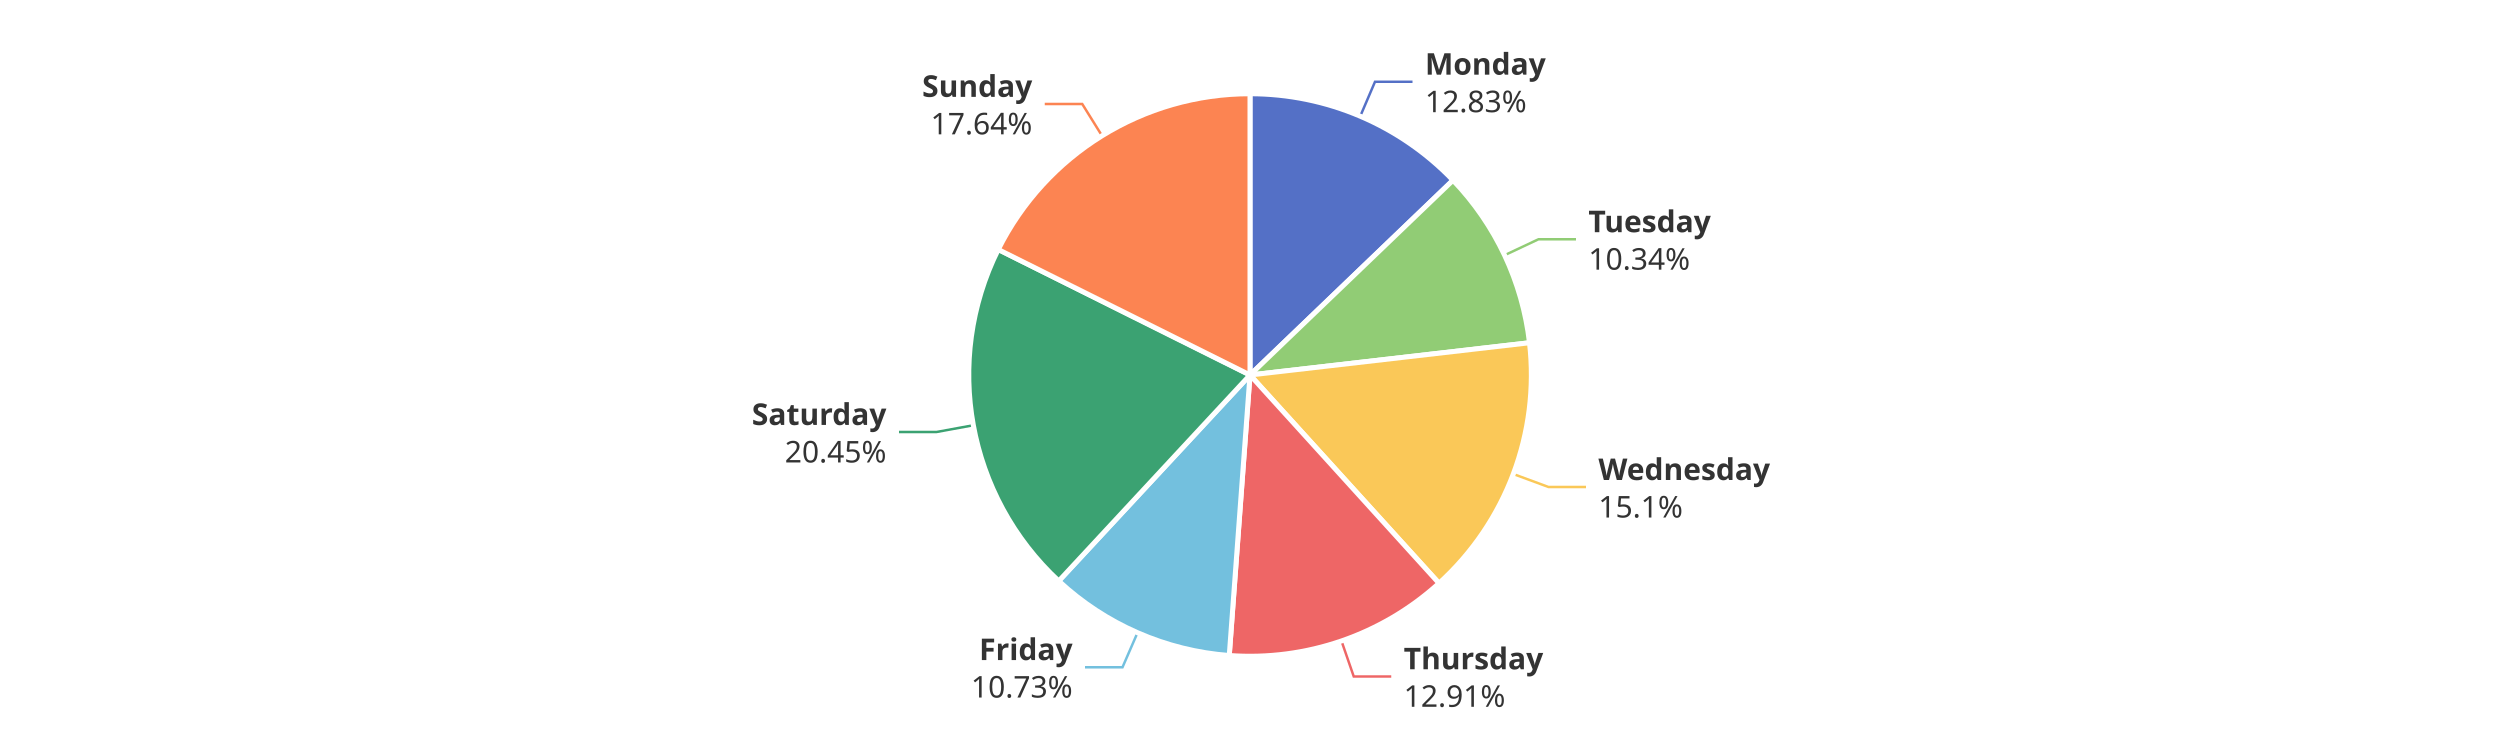
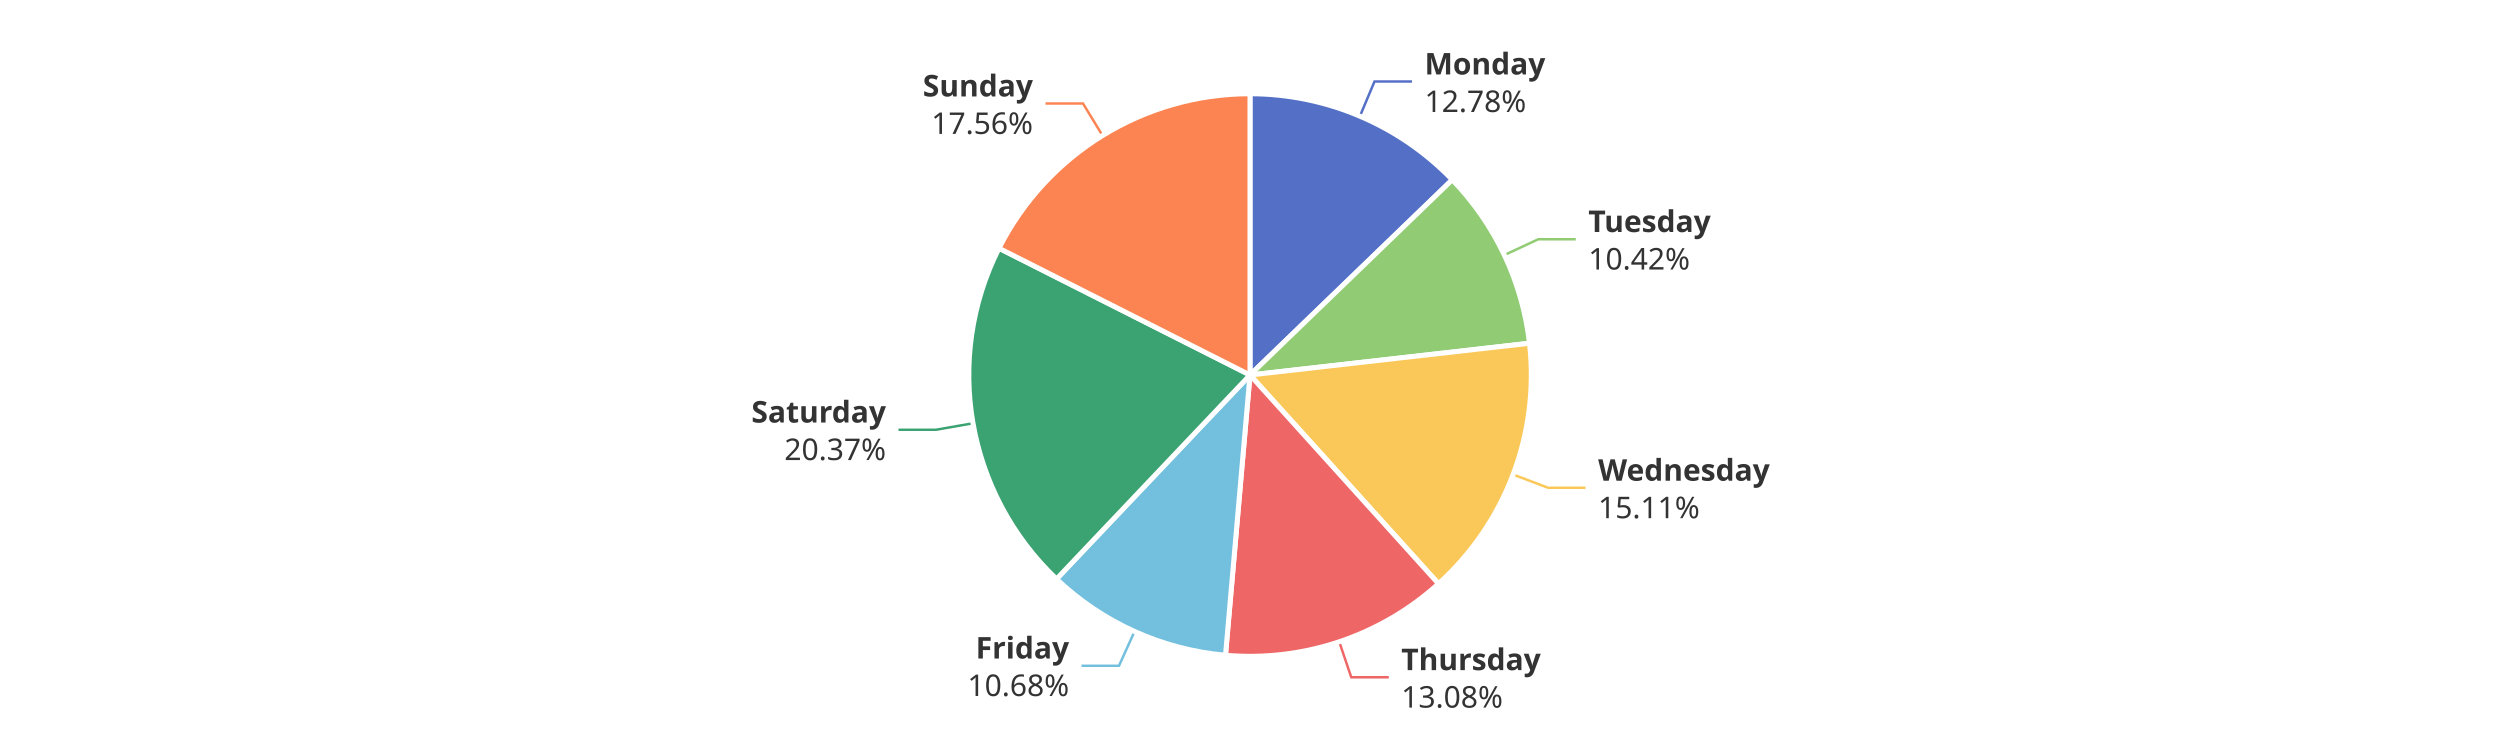
<svg xmlns="http://www.w3.org/2000/svg" width="1000" height="300" version="1.1" baseProfile="full" viewBox="0 0 1000 300">
  <rect width="1000" height="300" x="0" y="0" id="0" fill="#ffffff" />
-   <polyline points="544.1 46.5 550 32.7 565 32.7" fill="none" stroke="#5470c6" />
-   <polyline points="601.8 102.1 615.4 95.7 630.4 95.7" fill="none" stroke="#91cc75" />
-   <polyline points="605.3 189.6 619.4 194.8 634.4 194.8" fill="none" stroke="#fac858" />
-   <polyline points="536.6 256.4 541.5 270.6 556.5 270.6" fill="none" stroke="#ee6666" />
-   <polyline points="455 253.1 449 266.9 434 266.9" fill="none" stroke="#73c0de" />
-   <polyline points="389.3 170.1 374.6 172.8 359.6 172.8" fill="none" stroke="#3ba272" />
-   <polyline points="440.8 54.3 432.9 41.6 417.9 41.6" fill="none" stroke="#fc8452" />
-   <path d="M500 37.5A112.5 112.5 0 0 1 581.2 72.1L500 150Z" fill="#5470c6" stroke="#fff" stroke-width="2" stroke-linejoin="round" />
-   <path d="M581.2 72.1A112.5 112.5 0 0 1 611.8 137.1L500 150Z" fill="#91cc75" stroke="#fff" stroke-width="2" stroke-linejoin="round" />
-   <path d="M611.8 137.1A112.5 112.5 0 0 1 575.6 233.3L500 150Z" fill="#fac858" stroke="#fff" stroke-width="2" stroke-linejoin="round" />
-   <path d="M575.6 233.3A112.5 112.5 0 0 1 491.7 262.2L500 150Z" fill="#ee6666" stroke="#fff" stroke-width="2" stroke-linejoin="round" />
-   <path d="M491.7 262.2A112.5 112.5 0 0 1 423.5 232.4L500 150Z" fill="#73c0de" stroke="#fff" stroke-width="2" stroke-linejoin="round" />
-   <path d="M423.5 232.4A112.5 112.5 0 0 1 399.3 99.8L500 150Z" fill="#3ba272" stroke="#fff" stroke-width="2" stroke-linejoin="round" />
-   <path d="M399.3 99.8A112.5 112.5 0 0 1 500 37.5L500 150Z" fill="#fc8452" stroke="#fff" stroke-width="2" stroke-linejoin="round" />
-   <path d="M0 -15l42.8 0l0 30l-42.8 0Z" transform="translate(570.0107 32.7175)" fill="none" />
-   <text dominant-baseline="central" text-anchor="start" style="font-size:12px;font-family:sans-serif;font-weight:bold;" y="-7.5" transform="translate(570.0107 32.7175)" fill="#333" stroke="rgb(255,255,255)" stroke-width="2" paint-order="stroke" stroke-miterlimit="2">Monday</text>
-   <text dominant-baseline="central" text-anchor="start" style="font-size:12px;font-family:sans-serif;" y="7.5" transform="translate(570.0107 32.7175)" fill="#333" stroke="rgb(255,255,255)" stroke-width="2" paint-order="stroke" stroke-miterlimit="2">12.83%</text>
-   <path d="M0 -15l46.2 0l0 30l-46.2 0Z" transform="translate(635.3654 95.7131)" fill="none" />
-   <text dominant-baseline="central" text-anchor="start" style="font-size:12px;font-family:sans-serif;font-weight:bold;" y="-7.5" transform="translate(635.3654 95.7131)" fill="#333" stroke="rgb(255,255,255)" stroke-width="2" paint-order="stroke" stroke-miterlimit="2">Tuesday</text>
-   <text dominant-baseline="central" text-anchor="start" style="font-size:12px;font-family:sans-serif;" y="7.5" transform="translate(635.3654 95.7131)" fill="#333" stroke="rgb(255,255,255)" stroke-width="2" paint-order="stroke" stroke-miterlimit="2">10.34%</text>
-   <path d="M0 -15l63.6 0l0 30l-63.6 0Z" transform="translate(639.3539 194.8431)" fill="none" />
-   <text dominant-baseline="central" text-anchor="start" style="font-size:12px;font-family:sans-serif;font-weight:bold;" y="-7.5" transform="translate(639.3539 194.8431)" fill="#333" stroke="rgb(255,255,255)" stroke-width="2" paint-order="stroke" stroke-miterlimit="2">Wednesday</text>
-   <text dominant-baseline="central" text-anchor="start" style="font-size:12px;font-family:sans-serif;" y="7.5" transform="translate(639.3539 194.8431)" fill="#333" stroke="rgb(255,255,255)" stroke-width="2" paint-order="stroke" stroke-miterlimit="2">15.1%</text>
-   <path d="M0 -15l50.2 0l0 30l-50.2 0Z" transform="translate(561.4889 270.5609)" fill="none" />
-   <text dominant-baseline="central" text-anchor="start" style="font-size:12px;font-family:sans-serif;font-weight:bold;" y="-7.5" transform="translate(561.4889 270.5609)" fill="#333" stroke="rgb(255,255,255)" stroke-width="2" paint-order="stroke" stroke-miterlimit="2">Thursday</text>
-   <text dominant-baseline="central" text-anchor="start" style="font-size:12px;font-family:sans-serif;" y="7.5" transform="translate(561.4889 270.5609)" fill="#333" stroke="rgb(255,255,255)" stroke-width="2" paint-order="stroke" stroke-miterlimit="2">12.91%</text>
-   <path d="M-40.9 -15l40.9 0l0 30l-40.9 0Z" transform="translate(429.033 266.8701)" fill="none" />
-   <text dominant-baseline="central" text-anchor="end" style="font-size:12px;font-family:sans-serif;font-weight:bold;" y="-7.5" transform="translate(429.033 266.8701)" fill="#333" stroke="rgb(255,255,255)" stroke-width="2" paint-order="stroke" stroke-miterlimit="2">Friday</text>
-   <text dominant-baseline="central" text-anchor="end" style="font-size:12px;font-family:sans-serif;" y="7.5" transform="translate(429.033 266.8701)" fill="#333" stroke="rgb(255,255,255)" stroke-width="2" paint-order="stroke" stroke-miterlimit="2">10.73%</text>
-   <path d="M-48.2 -15l48.2 0l0 30l-48.2 0Z" transform="translate(354.5602 172.8279)" fill="none" />
-   <text dominant-baseline="central" text-anchor="end" style="font-size:12px;font-family:sans-serif;font-weight:bold;" y="-7.5" transform="translate(354.5602 172.8279)" fill="#333" stroke="rgb(255,255,255)" stroke-width="2" paint-order="stroke" stroke-miterlimit="2">Saturday</text>
-   <text dominant-baseline="central" text-anchor="end" style="font-size:12px;font-family:sans-serif;" y="7.5" transform="translate(354.5602 172.8279)" fill="#333" stroke="rgb(255,255,255)" stroke-width="2" paint-order="stroke" stroke-miterlimit="2">20.45%</text>
-   <path d="M-40.9 -15l40.9 0l0 30l-40.9 0Z" transform="translate(412.9039 41.5824)" fill="none" />
-   <text dominant-baseline="central" text-anchor="end" style="font-size:12px;font-family:sans-serif;font-weight:bold;" y="-7.5" transform="translate(412.9039 41.5824)" fill="#333" stroke="rgb(255,255,255)" stroke-width="2" paint-order="stroke" stroke-miterlimit="2">Sunday</text>
-   <text dominant-baseline="central" text-anchor="end" style="font-size:12px;font-family:sans-serif;" y="7.5" transform="translate(412.9039 41.5824)" fill="#333" stroke="rgb(255,255,255)" stroke-width="2" paint-order="stroke" stroke-miterlimit="2">17.64%</text>
+   <polyline points="544 46.4 549.8 32.6 564.8 32.6" fill="none" stroke="#5470c6" />
+   <polyline points="601.8 102 615.3 95.7 630.3 95.7" fill="none" stroke="#91cc75" />
+   <polyline points="605.2 189.8 619.2 195.1 634.2 195.1" fill="none" stroke="#fac858" />
+   <polyline points="535.7 256.7 540.5 270.9 555.5 270.9" fill="none" stroke="#ee6666" />
+   <polyline points="453.8 252.6 447.6 266.3 432.6 266.3" fill="none" stroke="#73c0de" />
+   <polyline points="389.2 169.3 374.4 171.9 359.4 171.9" fill="none" stroke="#3ba272" />
+   <polyline points="441 54.2 433.2 41.4 418.2 41.4" fill="none" stroke="#fc8452" />
+   <path d="M500 37.5A112.5 112.5 0 0 1 580.9 71.9L500 150Z" fill="#5470c6" stroke="#fff" stroke-width="2" stroke-linejoin="round" />
+   <path d="M580.9 71.9A112.5 112.5 0 0 1 611.8 137.3L500 150Z" fill="#91cc75" stroke="#fff" stroke-width="2" stroke-linejoin="round" />
+   <path d="M611.8 137.3A112.5 112.5 0 0 1 575.4 233.5L500 150Z" fill="#fac858" stroke="#fff" stroke-width="2" stroke-linejoin="round" />
+   <path d="M575.4 233.5A112.5 112.5 0 0 1 490.2 262.1L500 150Z" fill="#ee6666" stroke="#fff" stroke-width="2" stroke-linejoin="round" />
+   <path d="M490.2 262.1A112.5 112.5 0 0 1 422.6 231.6L500 150Z" fill="#73c0de" stroke="#fff" stroke-width="2" stroke-linejoin="round" />
+   <path d="M422.6 231.6A112.5 112.5 0 0 1 399.6 99.3L500 150Z" fill="#3ba272" stroke="#fff" stroke-width="2" stroke-linejoin="round" />
+   <path d="M399.6 99.3A112.5 112.5 0 0 1 500 37.5L500 150Z" fill="#fc8452" stroke="#fff" stroke-width="2" stroke-linejoin="round" />
+   <path d="M0 -15l42.8 0l0 30l-42.8 0Z" transform="translate(569.8311 32.6411)" fill="none" />
+   <text dominant-baseline="central" text-anchor="start" style="font-size:12px;font-family:sans-serif;font-weight:bold;" y="-7.5" transform="translate(569.8311 32.6411)" fill="#333" stroke="rgb(255,255,255)" stroke-width="2" paint-order="stroke" stroke-miterlimit="2">Monday</text>
+   <text dominant-baseline="central" text-anchor="start" style="font-size:12px;font-family:sans-serif;" y="7.5" transform="translate(569.8311 32.6411)" fill="#333" stroke="rgb(255,255,255)" stroke-width="2" paint-order="stroke" stroke-miterlimit="2">12.78%</text>
+   <path d="M0 -15l46.2 0l0 30l-46.2 0Z" transform="translate(635.3375 95.6537)" fill="none" />
+   <text dominant-baseline="central" text-anchor="start" style="font-size:12px;font-family:sans-serif;font-weight:bold;" y="-7.5" transform="translate(635.3375 95.6537)" fill="#333" stroke="rgb(255,255,255)" stroke-width="2" paint-order="stroke" stroke-miterlimit="2">Tuesday</text>
+   <text dominant-baseline="central" text-anchor="start" style="font-size:12px;font-family:sans-serif;" y="7.5" transform="translate(635.3375 95.6537)" fill="#333" stroke="rgb(255,255,255)" stroke-width="2" paint-order="stroke" stroke-miterlimit="2">10.42%</text>
+   <path d="M0 -15l63.6 0l0 30l-63.6 0Z" transform="translate(639.2462 195.1286)" fill="none" />
+   <text dominant-baseline="central" text-anchor="start" style="font-size:12px;font-family:sans-serif;font-weight:bold;" y="-7.5" transform="translate(639.2462 195.1286)" fill="#333" stroke="rgb(255,255,255)" stroke-width="2" paint-order="stroke" stroke-miterlimit="2">Wednesday</text>
+   <text dominant-baseline="central" text-anchor="start" style="font-size:12px;font-family:sans-serif;" y="7.5" transform="translate(639.2462 195.1286)" fill="#333" stroke="rgb(255,255,255)" stroke-width="2" paint-order="stroke" stroke-miterlimit="2">15.11%</text>
+   <path d="M0 -15l50.2 0l0 30l-50.2 0Z" transform="translate(560.5067 270.8944)" fill="none" />
+   <text dominant-baseline="central" text-anchor="start" style="font-size:12px;font-family:sans-serif;font-weight:bold;" y="-7.5" transform="translate(560.5067 270.8944)" fill="#333" stroke="rgb(255,255,255)" stroke-width="2" paint-order="stroke" stroke-miterlimit="2">Thursday</text>
+   <text dominant-baseline="central" text-anchor="start" style="font-size:12px;font-family:sans-serif;" y="7.5" transform="translate(560.5067 270.8944)" fill="#333" stroke="rgb(255,255,255)" stroke-width="2" paint-order="stroke" stroke-miterlimit="2">13.08%</text>
+   <path d="M-40.9 -15l40.9 0l0 30l-40.9 0Z" transform="translate(427.6365 266.2511)" fill="none" />
+   <text dominant-baseline="central" text-anchor="end" style="font-size:12px;font-family:sans-serif;font-weight:bold;" y="-7.5" transform="translate(427.6365 266.2511)" fill="#333" stroke="rgb(255,255,255)" stroke-width="2" paint-order="stroke" stroke-miterlimit="2">Friday</text>
+   <text dominant-baseline="central" text-anchor="end" style="font-size:12px;font-family:sans-serif;" y="7.5" transform="translate(427.6365 266.2511)" fill="#333" stroke="rgb(255,255,255)" stroke-width="2" paint-order="stroke" stroke-miterlimit="2">10.68%</text>
+   <path d="M-48.2 -15l48.2 0l0 30l-48.2 0Z" transform="translate(354.3886 171.8639)" fill="none" />
+   <text dominant-baseline="central" text-anchor="end" style="font-size:12px;font-family:sans-serif;font-weight:bold;" y="-7.5" transform="translate(354.3886 171.8639)" fill="#333" stroke="rgb(255,255,255)" stroke-width="2" paint-order="stroke" stroke-miterlimit="2">Saturday</text>
+   <text dominant-baseline="central" text-anchor="end" style="font-size:12px;font-family:sans-serif;" y="7.5" transform="translate(354.3886 171.8639)" fill="#333" stroke="rgb(255,255,255)" stroke-width="2" paint-order="stroke" stroke-miterlimit="2">20.37%</text>
+   <path d="M-40.9 -15l40.9 0l0 30l-40.9 0Z" transform="translate(413.1706 41.4178)" fill="none" />
+   <text dominant-baseline="central" text-anchor="end" style="font-size:12px;font-family:sans-serif;font-weight:bold;" y="-7.5" transform="translate(413.1706 41.4178)" fill="#333" stroke="rgb(255,255,255)" stroke-width="2" paint-order="stroke" stroke-miterlimit="2">Sunday</text>
+   <text dominant-baseline="central" text-anchor="end" style="font-size:12px;font-family:sans-serif;" y="7.5" transform="translate(413.1706 41.4178)" fill="#333" stroke="rgb(255,255,255)" stroke-width="2" paint-order="stroke" stroke-miterlimit="2">17.56%</text>
</svg>
